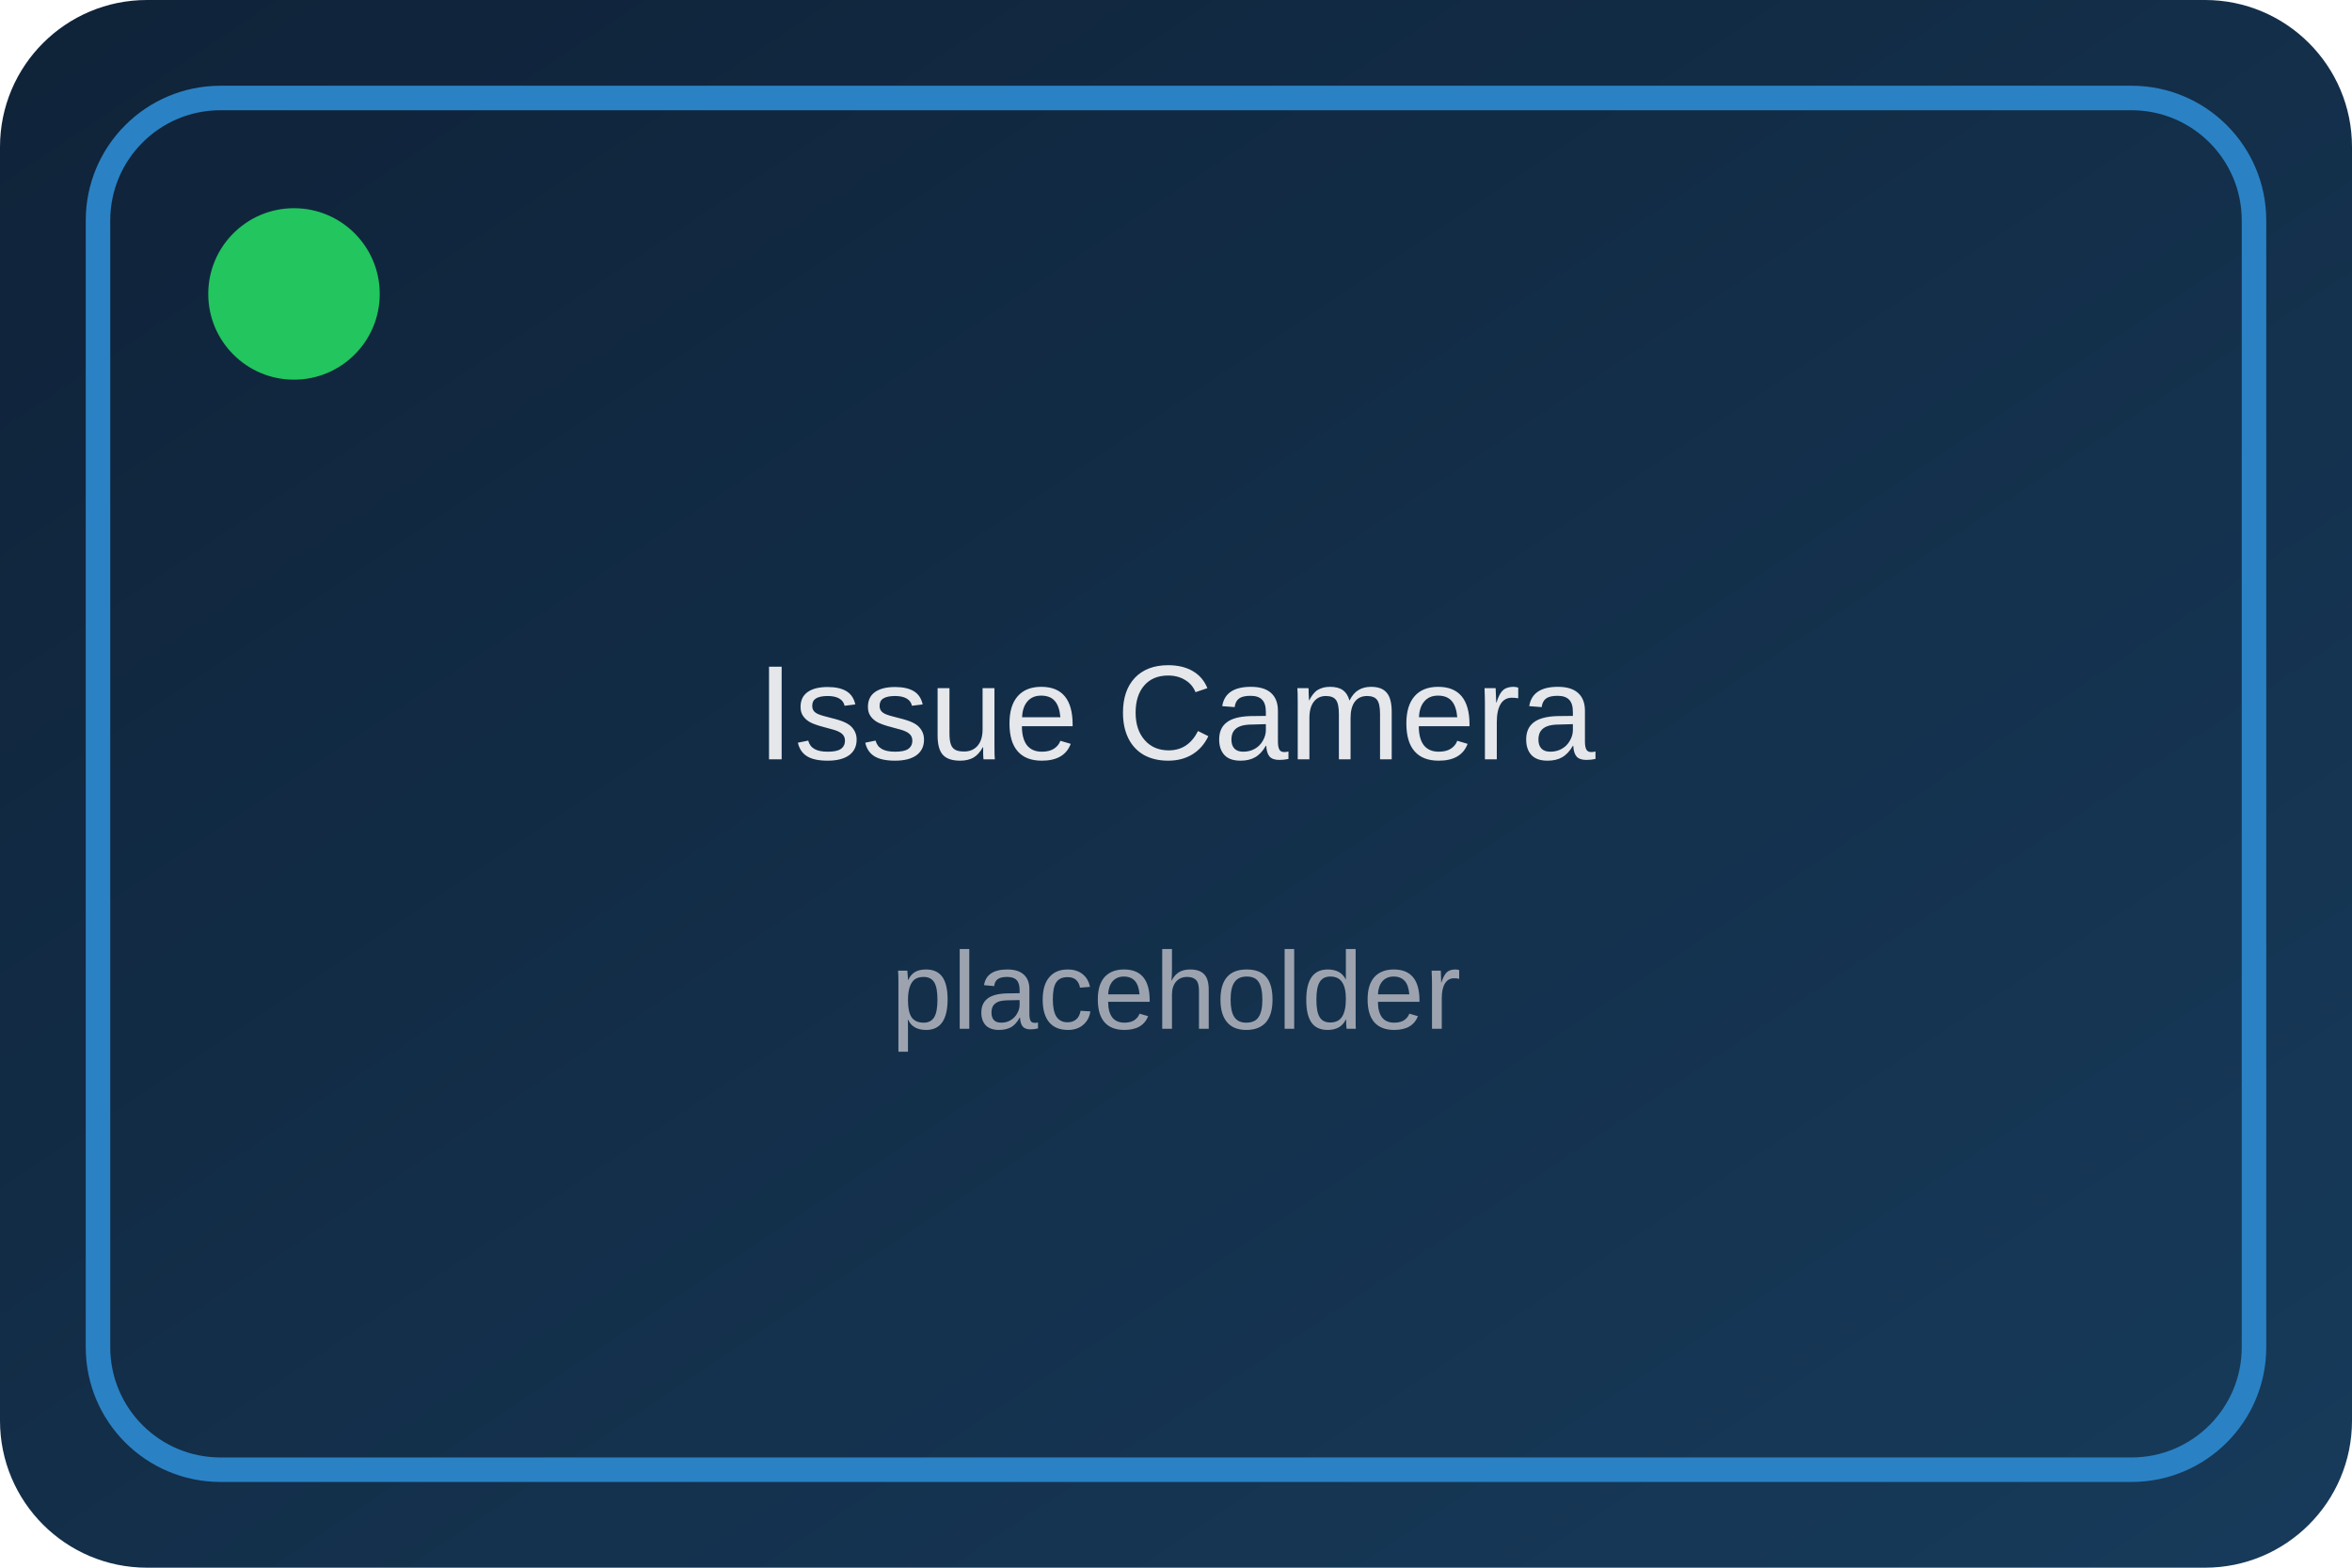
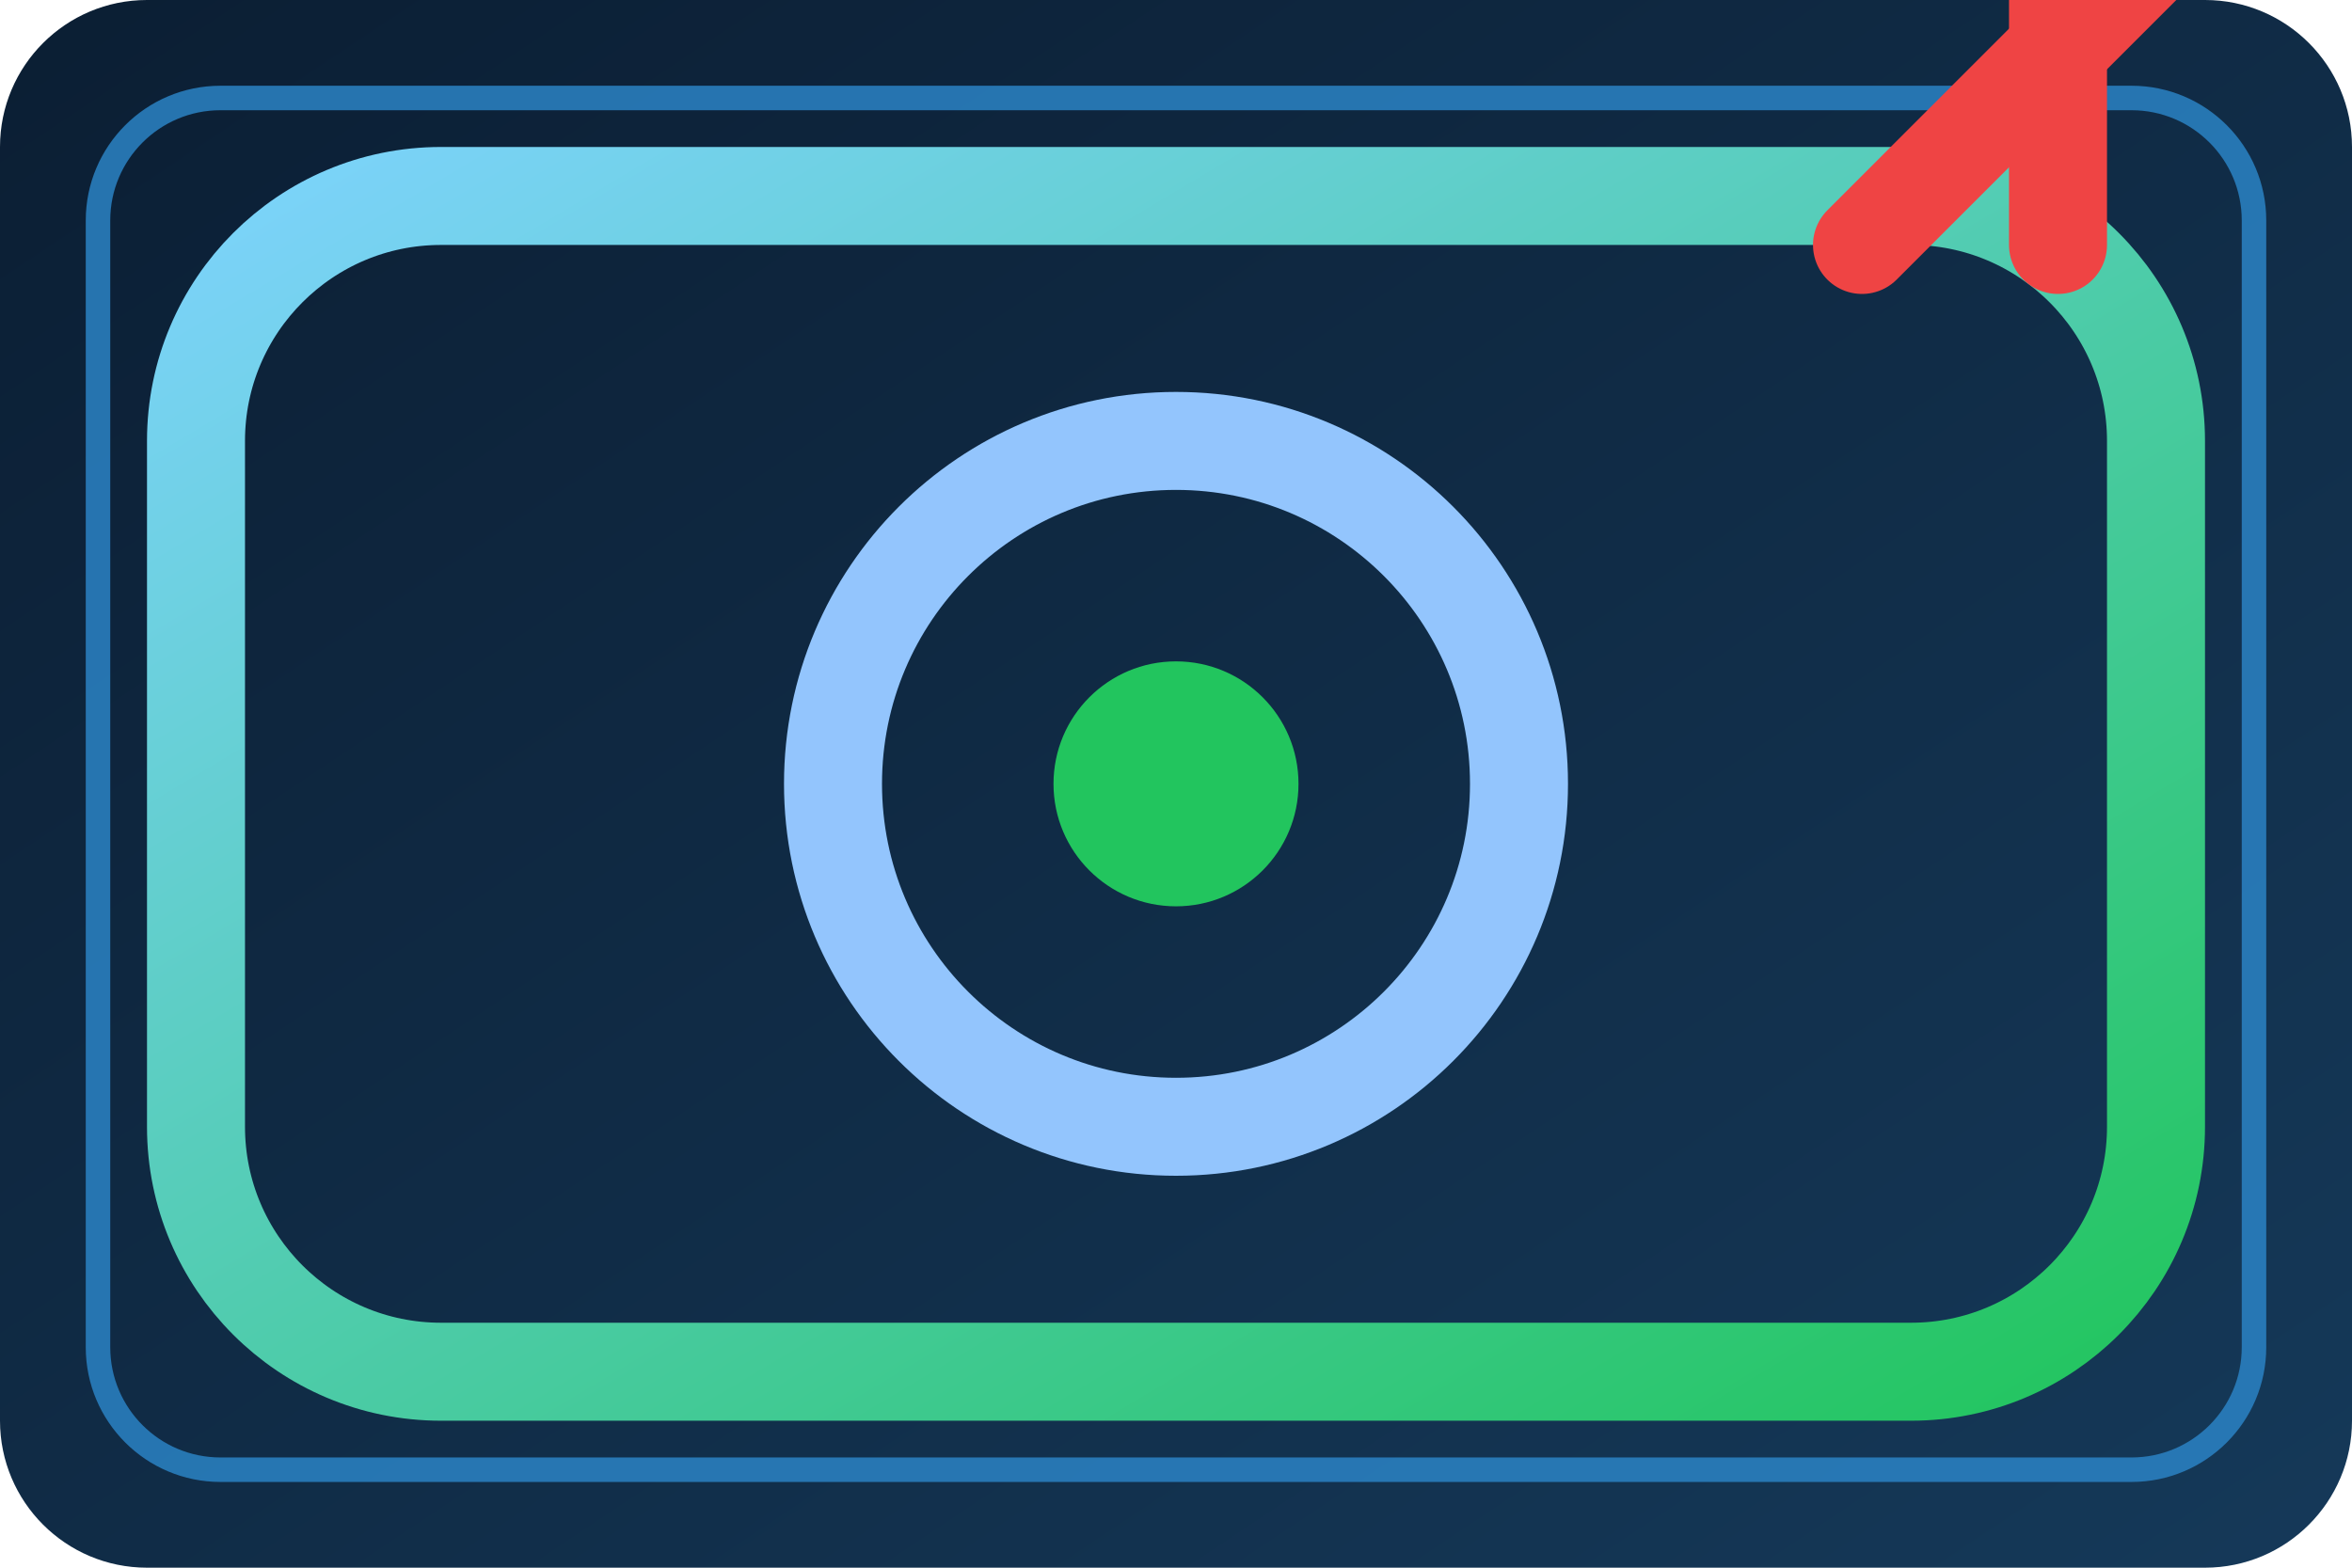
- <svg xmlns="http://www.w3.org/2000/svg" width="192" height="128" viewBox="0 0 192 128" role="img" aria-label="Issue Camera placeholder">
+ <svg xmlns="http://www.w3.org/2000/svg" width="192" height="128" viewBox="0 0 192 128" role="img" aria-label="Camera issue icon">
  <defs>
-     <linearGradient id="g" x1="0" y1="0" x2="1" y2="1">
-       <stop offset="0%" stop-color="#0f2238" />
-       <stop offset="100%" stop-color="#173b5b" />
+     <linearGradient id="bg" x1="0" y1="0" x2="1" y2="1">
+       <stop offset="0%" stop-color="#0b1e33" />
+       <stop offset="100%" stop-color="#153959" />
+     </linearGradient>
+     <linearGradient id="accent" x1="0" y1="0" x2="1" y2="1">
+       <stop offset="0%" stop-color="#7dd3fc" />
+       <stop offset="100%" stop-color="#22c55e" />
    </linearGradient>
  </defs>
-   <rect width="192" height="128" rx="12" fill="url(#g)" />
-   <rect x="8" y="8" width="176" height="112" rx="10" fill="none" stroke="#2a82c4" stroke-width="2" />
-   <circle cx="24" cy="24" r="7" fill="#22c55e" />
-   <text x="96" y="62" fill="#e5e7eb" font-size="11" text-anchor="middle" font-family="Segoe UI, Arial, sans-serif">Issue Camera</text>
-   <text x="96" y="84" fill="#9ca3af" font-size="9" text-anchor="middle" font-family="Segoe UI, Arial, sans-serif">placeholder</text>
+   <rect width="192" height="128" rx="12" fill="url(#bg)" />
+   <rect x="8" y="8" width="176" height="112" rx="10" fill="none" stroke="#2a82c4" stroke-width="2" opacity="0.85" />
+   <g fill="none" stroke-linecap="round" stroke-linejoin="round" transform="translate(96 64) scale(2) translate(-96 -64)">
+     <rect x="56" y="40" width="80" height="48" rx="10" stroke="url(#accent)" stroke-width="4" />
+     <circle cx="96" cy="64" r="14" stroke="#93c5fd" stroke-width="4" />
+     <circle cx="96" cy="64" r="5" fill="#22c55e" stroke="none" />
+     <path d="M124 42 L138 28" stroke="#ef4444" stroke-width="4" />
+     <path d="M132 28 V42" stroke="#ef4444" stroke-width="4" />
+   </g>
</svg>
